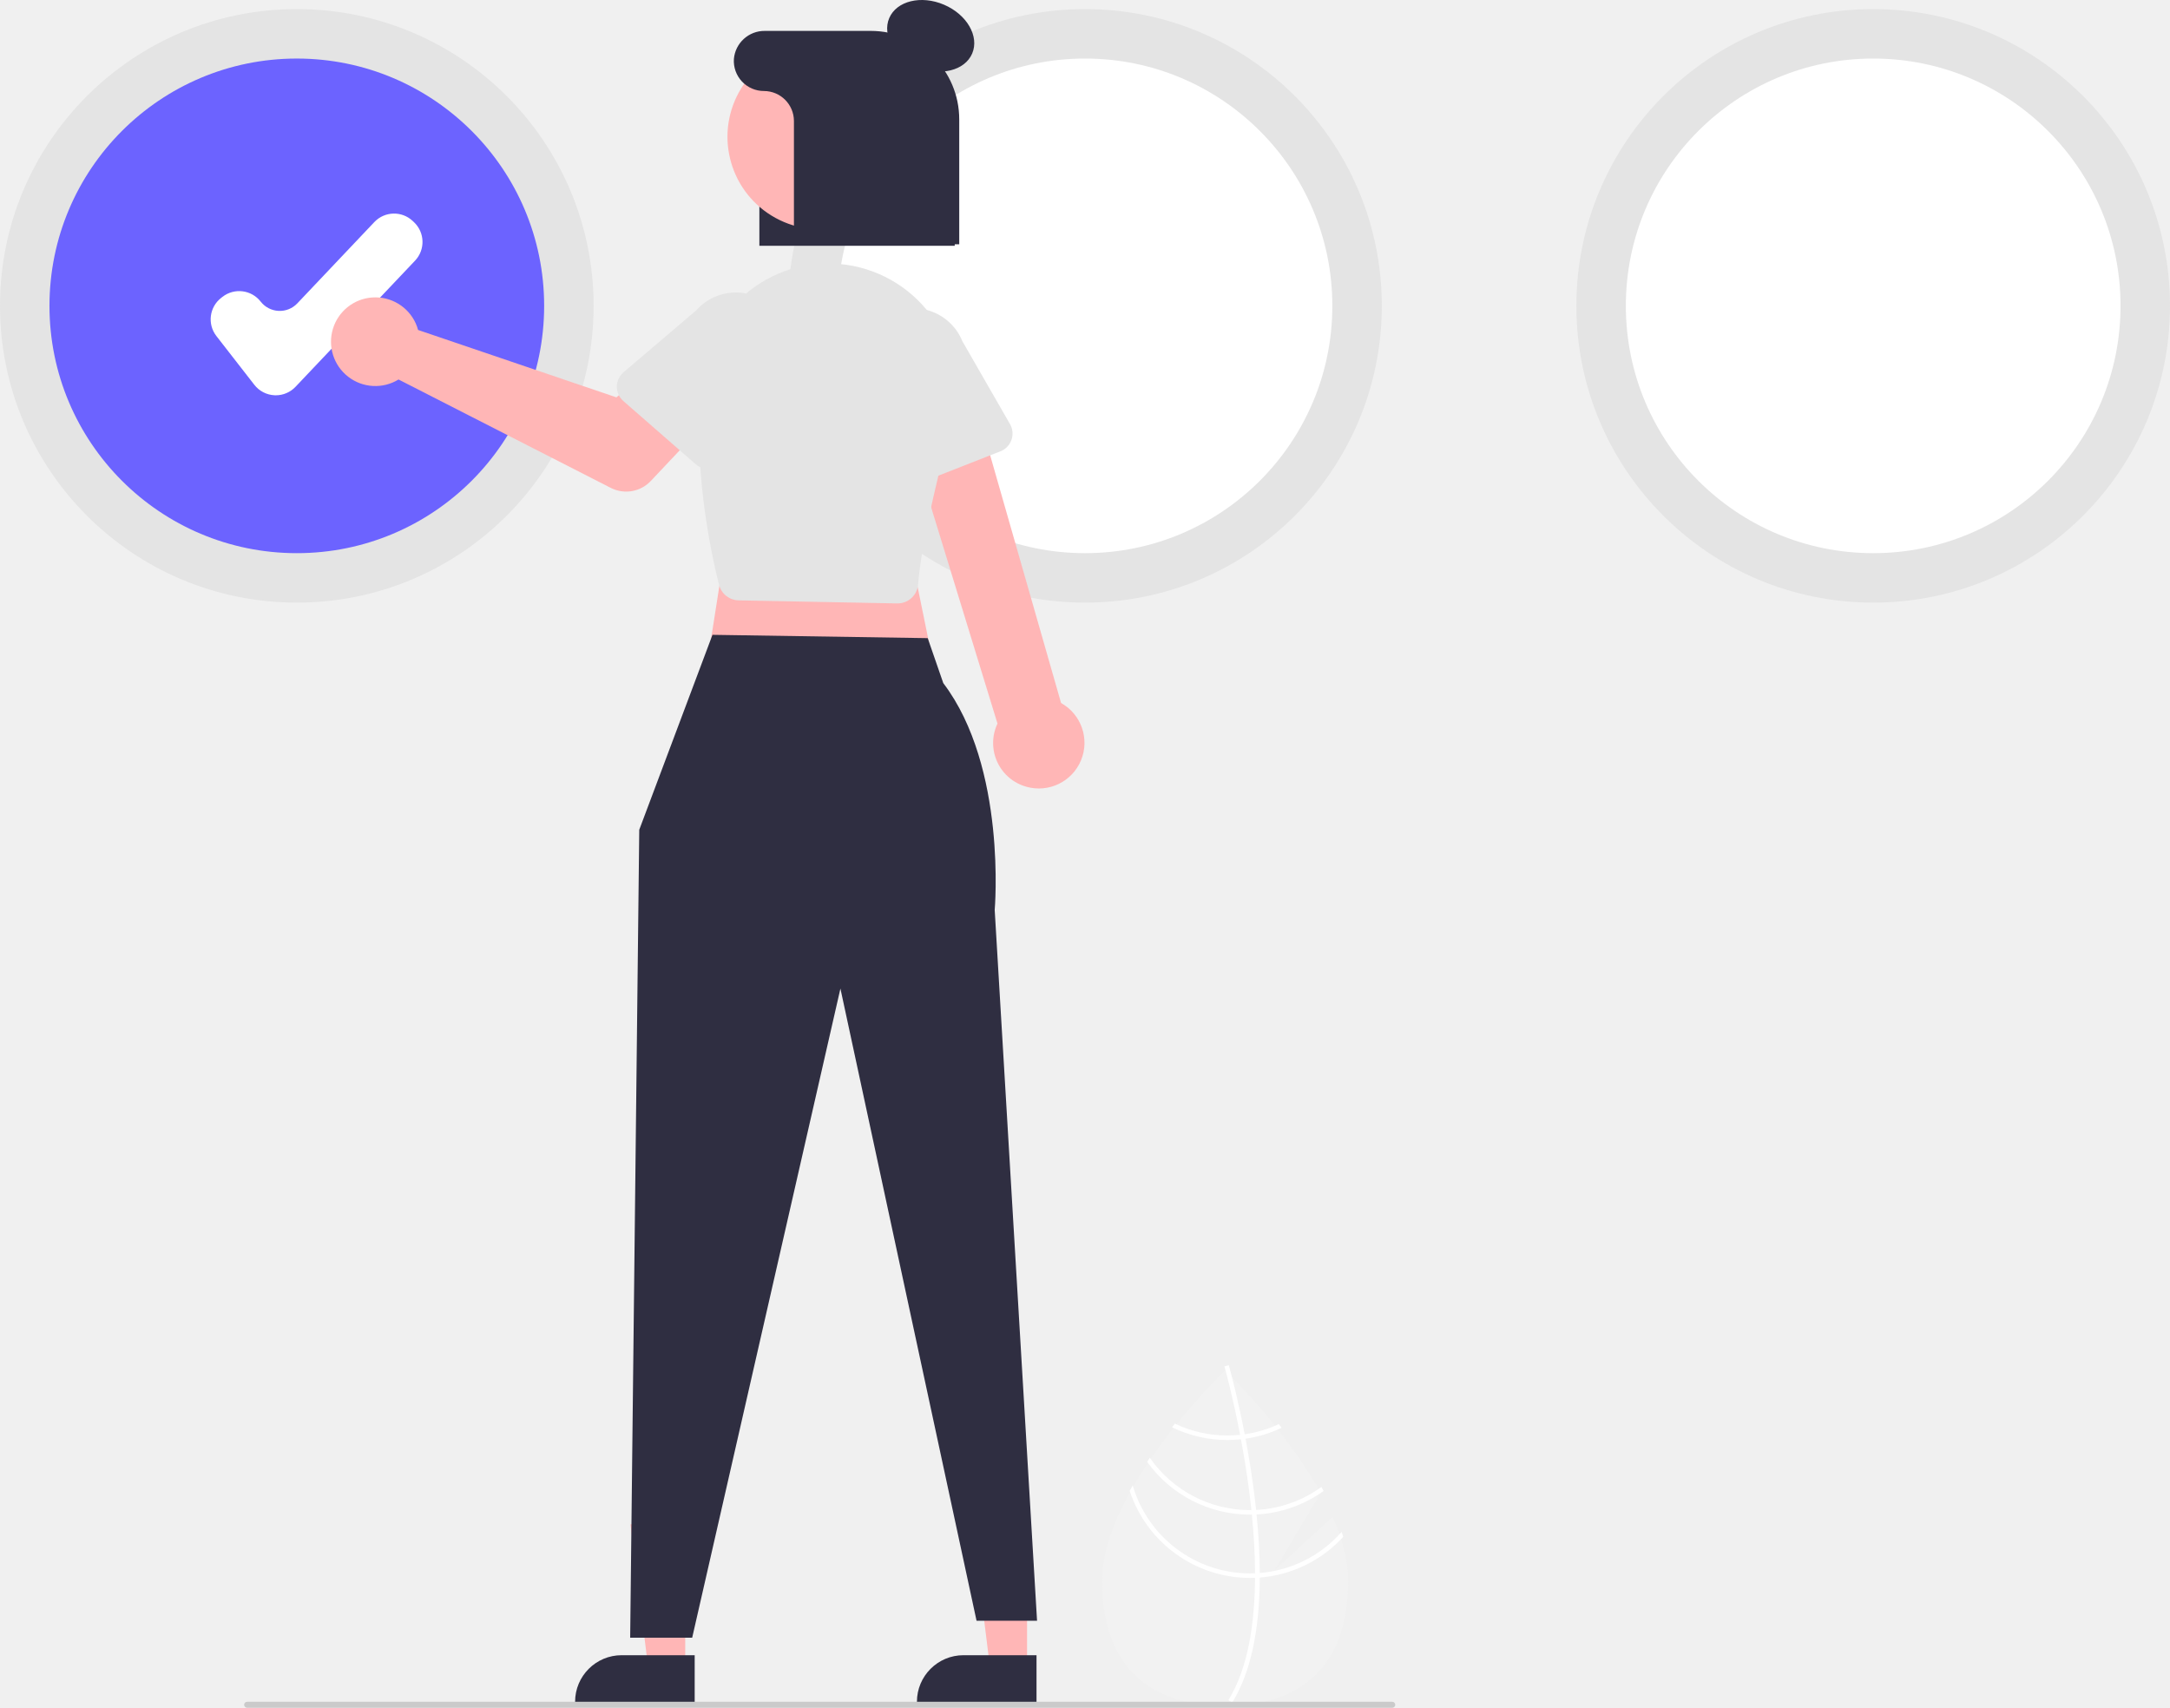
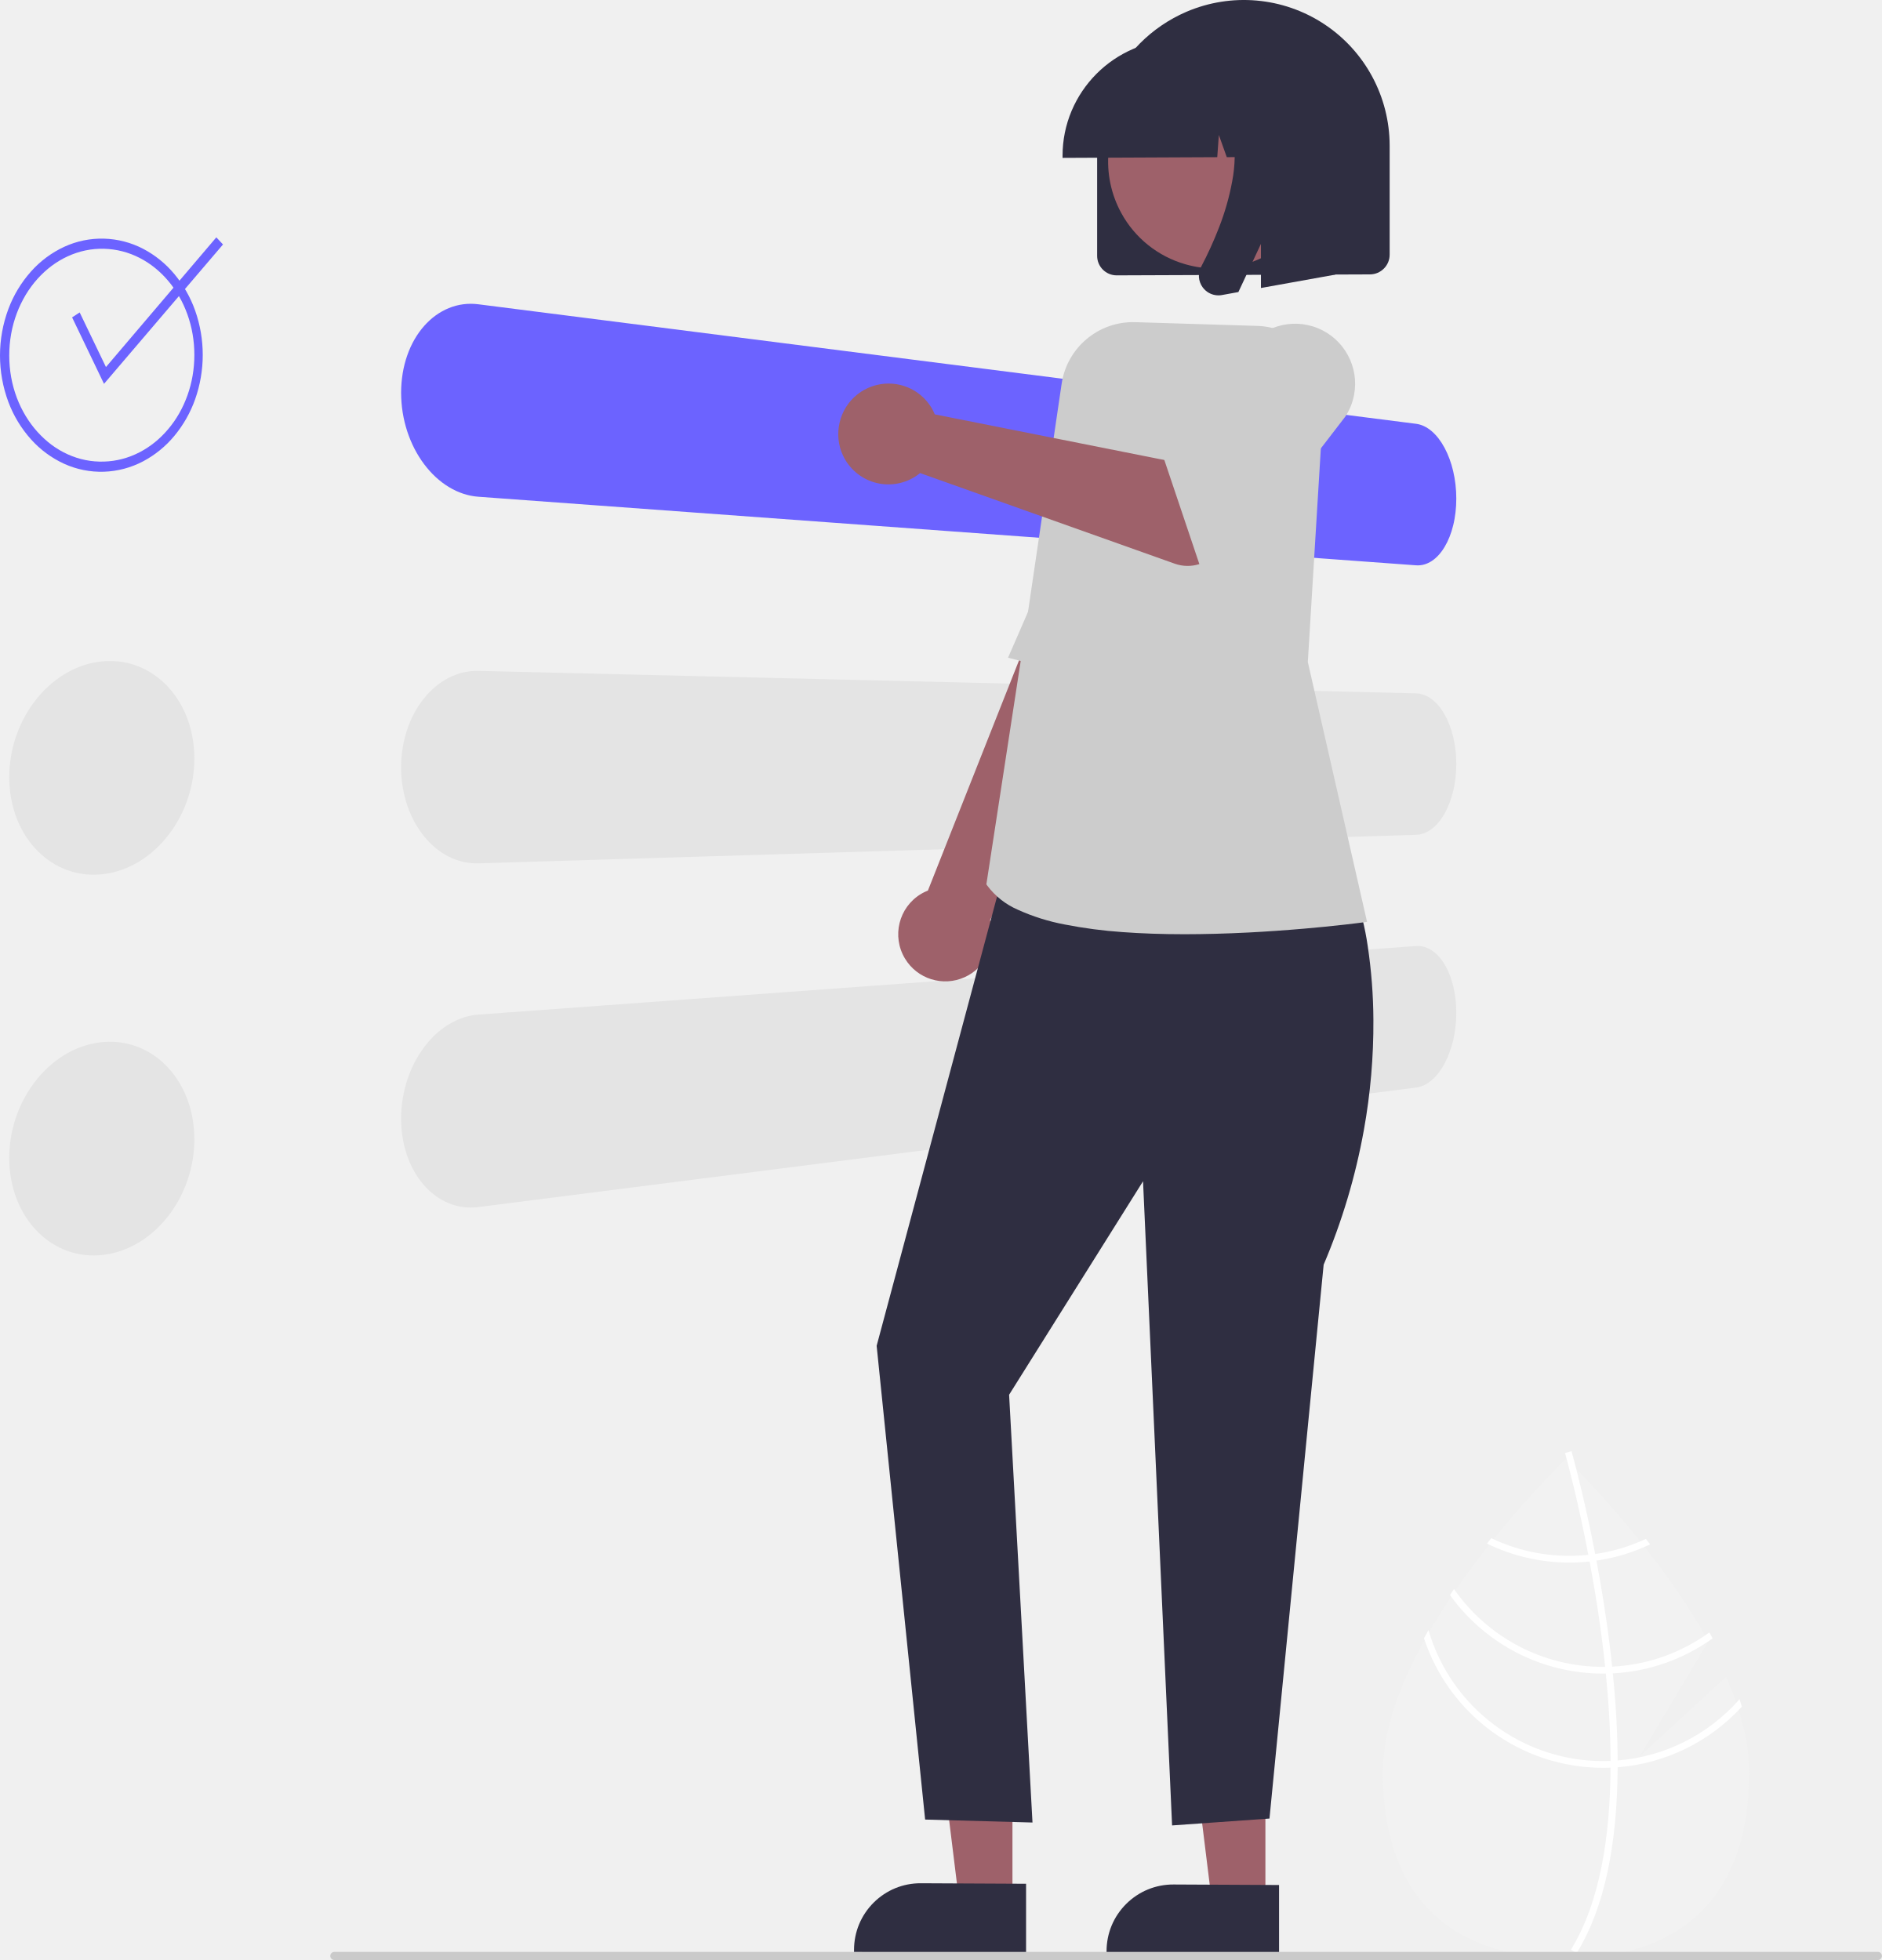
- <svg xmlns="http://www.w3.org/2000/svg" id="accd11e2-29f9-4e91-8363-bcf43fd88ac6" data-name="Layer 1" width="722" height="568.282" viewBox="0 0 722 568.282">
-   <path d="M682.382,670.593l-19.269,17.739,15.313-25.695c-12.065-21.878-31.796-40.787-31.796-40.787s-40.936,39.22-40.936,70.05,18.328,41.594,40.936,41.594c22.608,0,40.936-10.765,40.936-41.594C687.566,685.039,685.535,677.761,682.382,670.593Z" transform="translate(-239 -165.8589)" fill="#f2f2f2" />
-   <path d="M658.157,689.293v1.52c-.09,17.664-3.069,31.446-8.915,41.151-.083.143-.173.278-.256.421l-.654-.399-.624-.391c6.485-10.48,8.779-25.292,8.862-40.699.008-.497.015-1.001.008-1.505-.023-6.522-.421-13.12-1.061-19.53-.045-.497-.098-1.001-.15-1.505-.888-8.456-2.167-16.536-3.476-23.555-.09-.497-.188-.993-.286-1.482-2.264-11.871-4.574-20.47-5.101-22.373-.06-.233-.098-.361-.105-.391l.715-.203.008-.008.722-.203c.008.03.135.459.346,1.256.805,2.979,2.896,11.066,4.95,21.734.09.481.188.978.278,1.475,1.068,5.695,2.114,12.059,2.942,18.74q.316,2.516.564,4.965c.06.504.113,1.008.158,1.505Q658.12,680.209,658.157,689.293Z" transform="translate(-239 -165.8589)" fill="#fff" />
-   <path d="M653.14,643.131c-.504.068-1.016.135-1.535.188a41.502,41.502,0,0,1-4.243.218,40.371,40.371,0,0,1-17.453-3.942c-.316.399-.632.797-.955,1.204a41.866,41.866,0,0,0,18.409,4.243,42.941,42.941,0,0,0,4.529-.241c.512-.053,1.023-.12,1.527-.196a41.514,41.514,0,0,0,11.999-3.634q-.485-.621-.948-1.219A40.233,40.233,0,0,1,653.14,643.131Z" transform="translate(-239 -165.8589)" fill="#fff" />
-   <path d="M656.924,668.311q-.779.045-1.557.045c-.158.008-.323.008-.481.008a40.585,40.585,0,0,1-33.312-17.401c-.301.444-.602.888-.895,1.339A42.092,42.092,0,0,0,654.885,669.868c.211,0,.421,0,.632-.008.527-.008,1.046-.023,1.565-.045a41.87,41.87,0,0,0,22.306-7.824c-.241-.444-.481-.888-.73-1.332A40.307,40.307,0,0,1,656.924,668.311Z" transform="translate(-239 -165.8589)" fill="#fff" />
-   <path d="M658.157,689.293c-.527.045-1.053.075-1.58.098-.564.023-1.128.038-1.693.038a40.695,40.695,0,0,1-39.014-29.28c-.339.609-.677,1.211-1.001,1.821A42.185,42.185,0,0,0,654.885,690.933c.564,0,1.128-.008,1.685-.038.534-.015,1.061-.045,1.587-.083a42.062,42.062,0,0,0,27.76-13.549c-.158-.557-.339-1.106-.519-1.663A40.564,40.564,0,0,1,658.157,689.293Z" transform="translate(-239 -165.8589)" fill="#fff" />
-   <circle cx="98.754" cy="101.778" r="98.754" fill="#e4e4e4" />
-   <circle cx="98.754" cy="101.778" r="82.295" fill="#6c63ff" />
-   <circle cx="361" cy="101.778" r="98.754" fill="#e4e4e4" />
-   <circle cx="361" cy="101.778" r="82.295" fill="#fff" />
-   <circle cx="623.246" cy="101.778" r="98.754" fill="#e4e4e4" />
-   <circle cx="623.246" cy="101.778" r="82.295" fill="#fff" />
-   <path d="M330.761,297.397q-.221,0-.442-.011a9.035,9.035,0,0,1-6.699-3.48l-12.624-16.23a9.054,9.054,0,0,1,1.586-12.691l.454-.354a9.055,9.055,0,0,1,12.692,1.586,8.044,8.044,0,0,0,12.189.594l25.632-27.058a9.044,9.044,0,0,1,12.786-.345l.418.396a9.043,9.043,0,0,1,.345,12.785l-39.775,41.983A9.033,9.033,0,0,1,330.761,297.397Z" transform="translate(-239 -165.8589)" fill="#fff" />
-   <path d="M556.657,247.641h-65V191.112a13.225,13.225,0,0,1,13.437-12.97h21.606c16.518,0,29.957,12.972,29.957,28.916Z" transform="translate(-239 -165.8589)" fill="#2f2e41" />
-   <polygon points="341.722 554.819 329.383 554.818 323.512 507.223 341.724 507.224 341.722 554.819" fill="#ffb6b6" />
-   <path d="M583.869,732.639l-39.788-.001v-.503a15.487,15.487,0,0,1,15.487-15.486h.001l24.301.001Z" transform="translate(-239 -165.8589)" fill="#2f2e41" />
-   <polygon points="227.987 554.819 215.647 554.818 209.777 507.223 227.989 507.224 227.987 554.819" fill="#ffb6b6" />
-   <path d="M470.134,732.639l-39.788-.001v-.503a15.487,15.487,0,0,1,15.487-15.486h.001l24.301.001Z" transform="translate(-239 -165.8589)" fill="#2f2e41" />
-   <polygon points="242.886 172.448 234.834 223.78 311.328 224.786 301.263 175.468 242.886 172.448" fill="#ffb6b6" />
-   <path d="M476.054,377.105l-24.363,64.872-3.02,268.84H469.305l49.319-215.999L563.916,705.178h20.13L569.955,468.65s4.155-47.474-17.111-75.488l-5.176-14.955Z" transform="translate(-239 -165.8589)" fill="#2f2e41" />
-   <path d="M580.558,427.676a15.1,15.1,0,0,1-9.675-21.036L538.341,300.546,562.277,295.801l29.763,103.995a15.182,15.182,0,0,1-11.482,27.881Z" transform="translate(-239 -165.8589)" fill="#ffb6b6" />
-   <path d="M537.492,366.656l-52.73-1.018a6.894,6.894,0,0,1-6.534-5.193c-2.827-11.192-9.046-40.359-5.747-69.41a42.365,42.365,0,0,1,48.153-37.06A42.384,42.384,0,0,1,555.622,306.696c-6.637,25.206-10.387,43.239-11.143,53.598A6.878,6.878,0,0,1,538.969,366.526h0a6.857,6.857,0,0,1-1.33.131C537.59,366.657,537.541,366.657,537.492,366.656Z" transform="translate(-239 -165.8589)" fill="#e4e4e4" />
-   <path d="M377.322,273.464a14.795,14.795,0,0,1,.778,2.196L444.103,298.088l12.754-11.142,19.33,17.05L455.526,325.914a11.245,11.245,0,0,1-13.298,2.301l-70.627-36.076a14.755,14.755,0,1,1,5.721-18.675Z" transform="translate(-239 -165.8589)" fill="#ffb6b6" />
-   <path d="M444.24,294.511a6.319,6.319,0,0,1,2.222-4.775L470.629,269.15a17.567,17.567,0,0,1,26.529,23.034l-17.21,26.799a6.325,6.325,0,0,1-9.483,1.346l-24.061-21.015A6.318,6.318,0,0,1,444.24,294.511Z" transform="translate(-239 -165.8589)" fill="#e4e4e4" />
-   <path d="M536.883,327.42a6.318,6.318,0,0,1-3.216-4.171l-7.145-30.932a17.567,17.567,0,0,1,32.662-12.942l15.864,27.617a6.325,6.325,0,0,1-3.172,9.038l-29.734,11.681A6.318,6.318,0,0,1,536.883,327.42Z" transform="translate(-239 -165.8589)" fill="#e4e4e4" />
-   <ellipse cx="548.664" cy="177.771" rx="11.254" ry="15.005" transform="translate(-69.34548 446.6375) rotate(-66.86956)" fill="#2f2e41" />
-   <circle cx="511.819" cy="211.388" r="30.775" transform="translate(-158.1633 393.2323) rotate(-61.33681)" fill="#ffb6b6" />
-   <path d="M528.701,176.141H493.5a10.228,10.228,0,0,0-10.321,9.334,10.001,10.001,0,0,0,9.978,10.666h0a10,10,0,0,1,10,10v41h55V205.598A29.457,29.457,0,0,0,528.701,176.141Z" transform="translate(-239 -165.8589)" fill="#2f2e41" />
-   <path d="M702.224,734.141h-381a1,1,0,0,1,0-2h381a1,1,0,0,1,0,2Z" transform="translate(-239 -165.8589)" fill="#cacaca" />
+ <svg xmlns="http://www.w3.org/2000/svg" id="a88bfab2-2a3c-46f9-a795-93d759d2a03a" data-name="Layer 1" width="559.174" height="582.5" viewBox="0 0 559.174 582.5">
+   <path d="M833.267,657.097l-25.613,23.58,20.355-34.155c-16.037-29.082-42.266-54.216-42.266-54.216s-54.415,52.134-54.415,93.115,24.362,55.29,54.415,55.29c30.052,0,54.415-14.309,54.415-55.29C840.158,676.299,837.458,666.626,833.267,657.097Z" transform="translate(-320.4128 -158.75)" fill="#f2f2f2" />
+   <path d="M801.066,681.954v2.02c-.12,23.48-4.08,41.8-11.85,54.7-.11.19-.23.37-.34.56l-.87-.53-.83-.52c8.62-13.93,11.67-33.62,11.78-54.1.01-.66.02-1.33.01-2-.03-8.67-.56-17.44-1.41-25.96-.06-.66-.13-1.33-.2-2-1.18-11.24-2.88-21.98-4.62-31.31-.12-.66-.25-1.32-.38-1.97-3.01-15.78-6.08-27.21-6.78-29.74-.08-.31-.13-.48-.14-.52l.95-.27.01-.01.96-.27c.01.04.18.61.46,1.67,1.07,3.96,3.85,14.71,6.58,28.89.12.64.25,1.3.37,1.96,1.42,7.57,2.81,16.03,3.91,24.91q.42,3.345.75,6.6c.08.67.15,1.34.21,2Q801.016,669.879,801.066,681.954Z" transform="translate(-320.4128 -158.75)" fill="#fff" />
+   <path d="M794.396,620.594c-.67.09-1.35.18-2.04.25a55.167,55.167,0,0,1-5.64.29,53.664,53.664,0,0,1-23.2-5.24c-.42.53-.84,1.06-1.27,1.6a55.651,55.651,0,0,0,24.47,5.64,57.08,57.08,0,0,0,6.02-.32c.68-.07,1.36-.16,2.03-.26a55.182,55.182,0,0,0,15.95-4.83q-.645-.825-1.26-1.62A53.48,53.48,0,0,1,794.396,620.594Z" transform="translate(-320.4128 -158.75)" fill="#fff" />
+   <path d="M799.426,654.064q-1.035.06-2.07.06c-.21.01-.43.01-.64.01a53.948,53.948,0,0,1-44.28-23.13c-.4.59-.8,1.18-1.19,1.78a55.952,55.952,0,0,0,45.47,23.35c.28,0,.56,0,.84-.01.7-.01,1.39-.03,2.08-.06a55.656,55.656,0,0,0,29.65-10.4c-.32-.59-.64-1.18-.97-1.77A53.578,53.578,0,0,1,799.426,654.064Z" transform="translate(-320.4128 -158.75)" fill="#fff" />
+   <path d="M801.066,681.954c-.7.06-1.4.1-2.1.13-.75.03-1.5.05-2.25.05a54.094,54.094,0,0,1-51.86-38.92c-.45.81-.9,1.61-1.33,2.42a56.075,56.075,0,0,0,53.19,38.5c.75,0,1.5-.01,2.24-.05.71-.02,1.41-.06,2.11-.11a55.911,55.911,0,0,0,36.9-18.01c-.21-.74-.45-1.47-.69-2.21A53.92,53.92,0,0,1,801.066,681.954Z" transform="translate(-320.4128 -158.75)" fill="#fff" />
+   <path id="f3dd3be3-e3f2-4729-8854-c6cb5bd65852" data-name="Rectangle 1 - Outline" d="M741.16,284.699,462.571,249.181a18.086,18.086,0,0,0-2.263-.147,17.258,17.258,0,0,0-2.231.141,17.065,17.065,0,0,0-2.19.429,17.498,17.498,0,0,0-2.14.722,18.222,18.222,0,0,0-1.992.963,18.957,18.957,0,0,0-1.889,1.204,20.222,20.222,0,0,0-1.777,1.451,22.086,22.086,0,0,0-1.659,1.685,23.762,23.762,0,0,0-1.512,1.904q-.714,1.003-1.34,2.086-.626,1.087-1.162,2.261t-.977,2.427q-.457,1.295-.802,2.648t-.575,2.753q-.226,1.399-.347,2.843t-.12,2.924q.005,1.478.12,2.947t.347,2.913q.234,1.451.578,2.872t.802,2.811q.442,1.342.977,2.623.536,1.282,1.162,2.494t1.34,2.355q.713,1.147,1.512,2.208t1.659,2.023q.859.957,1.777,1.806t1.889,1.585a23.625,23.625,0,0,0,1.992,1.358,21.765,21.765,0,0,0,2.14,1.147,20.075,20.075,0,0,0,2.19.868,18.974,18.974,0,0,0,2.231.589,18.476,18.476,0,0,0,2.263.307L741.162,326.758a7.056,7.056,0,0,0,2.407-.241,7.552,7.552,0,0,0,1.162-.429,8.599,8.599,0,0,0,1.128-.632,10.035,10.035,0,0,0,1.042-.794,11.676,11.676,0,0,0,.982-.963,13.852,13.852,0,0,0,.918-1.127q.444-.604.853-1.288t.774-1.426q.365-.743.683-1.543.319-.799.59-1.654t.494-1.76q.235-.937.404-1.907t.29-1.969q.117-.999.175-2.025t.058-2.074q-.004-1.047-.058-2.085t-.175-2.06q-.117-1.022-.29-2.027t-.404-1.989q-.223-.951-.494-1.859-.268-.896-.59-1.765t-.683-1.685q-.364-.815-.774-1.582t-.853-1.459q-.443-.692-.918-1.312t-.982-1.16a13.498,13.498,0,0,0-1.042-1.004,11.325,11.325,0,0,0-1.128-.858,9.502,9.502,0,0,0-1.162-.662,8.275,8.275,0,0,0-1.192-.462,7.597,7.597,0,0,0-1.218-.259" transform="translate(-320.4128 -158.75)" fill="#6c63ff" />
+   <path id="f1003c66-3f14-4be1-907c-7cdab0d8529f" data-name="Rectangle 3 - Outline" d="M741.16,364.805,462.571,358.132a17.909,17.909,0,0,0-4.494.459,18.344,18.344,0,0,0-2.19.656,19.418,19.418,0,0,0-2.14.939,20.721,20.721,0,0,0-1.992,1.165,21.902,21.902,0,0,0-1.889,1.402,23.579,23.579,0,0,0-1.777,1.635q-.861.876-1.659,1.863-.798.989-1.512,2.062-.714,1.073-1.34,2.225t-1.162,2.381q-.536,1.229-.977,2.528-.457,1.345-.802,2.733t-.575,2.812q-.226,1.424-.347,2.881t-.12,2.936q.005,1.479.12,2.935t.347,2.878q.234,1.416.578,2.801t.802,2.728q.442,1.302.977,2.528t1.162,2.374q.626,1.148,1.34,2.216.713,1.064,1.512,2.046t1.659,1.853a23.351,23.351,0,0,0,1.777,1.624,21.709,21.709,0,0,0,1.889,1.39,20.544,20.544,0,0,0,1.992,1.152,19.277,19.277,0,0,0,2.14.926,18.248,18.248,0,0,0,2.19.642,17.817,17.817,0,0,0,2.231.361,18.005,18.005,0,0,0,2.263.073l278.586-8.476a7.253,7.253,0,0,0,1.218-.141,7.574,7.574,0,0,0,1.192-.345,8.437,8.437,0,0,0,1.162-.549,9.871,9.871,0,0,0,1.128-.749,11.676,11.676,0,0,0,1.042-.903,13.635,13.635,0,0,0,.982-1.064q.474-.568.918-1.222t.853-1.376q.409-.727.774-1.507t.683-1.613q.319-.846.59-1.723t.494-1.806q.235-.951.404-1.939t.29-1.999q.117-1.015.175-2.046t.058-2.08q-.004-1.039-.058-2.075t-.175-2.046q-.117-1.014-.29-1.997t-.404-1.946q-.224-.929-.495-1.81t-.589-1.712q-.317-.831-.681-1.609t-.774-1.501q-.41-.723-.853-1.372t-.918-1.217a13.505,13.505,0,0,0-.982-1.058,11.566,11.566,0,0,0-1.042-.896,9.784,9.784,0,0,0-1.128-.742,8.372,8.372,0,0,0-1.163-.539,7.536,7.536,0,0,0-1.192-.338,7.237,7.237,0,0,0-1.218-.132" transform="translate(-320.4128 -158.75)" fill="#e4e4e4" />
+   <path id="e5b3fa8a-e15d-46b1-859f-01f7147e98c8" data-name="Rectangle 4 - Outline" d="M741.16,439.903,462.571,460.278a18.476,18.476,0,0,0-2.263.307,18.974,18.974,0,0,0-2.231.589,20.076,20.076,0,0,0-2.19.868,21.771,21.771,0,0,0-2.14,1.147,23.63,23.63,0,0,0-1.992,1.358q-.973.743-1.889,1.585-.916.846-1.777,1.806t-1.659,2.024q-.798,1.068-1.512,2.21-.714,1.142-1.34,2.355-.626,1.213-1.162,2.494t-.977,2.623q-.457,1.387-.802,2.811t-.575,2.869q-.226,1.447-.347,2.914t-.12,2.947q.005,1.479.12,2.924t.347,2.844q.234,1.404.578,2.754t.802,2.648q.442,1.254.977,2.427.536,1.174,1.162,2.261t1.34,2.086a23.758,23.758,0,0,0,1.512,1.904,22.084,22.084,0,0,0,1.659,1.685,20.224,20.224,0,0,0,1.777,1.451,18.96,18.96,0,0,0,1.889,1.204,18.222,18.222,0,0,0,1.992.963,17.492,17.492,0,0,0,2.14.722,17.066,17.066,0,0,0,2.19.429,17.26,17.26,0,0,0,2.231.141,18.092,18.092,0,0,0,2.263-.147l278.586-35.509a7.596,7.596,0,0,0,1.218-.259,8.272,8.272,0,0,0,1.192-.462,9.502,9.502,0,0,0,1.162-.662,11.325,11.325,0,0,0,1.128-.858,13.498,13.498,0,0,0,1.042-1.004q.501-.542.982-1.16.474-.619.918-1.312t.853-1.459q.409-.761.774-1.582t.683-1.685q.319-.868.59-1.776t.494-1.859q.235-.985.404-1.99t.29-2.027q.117-1.022.175-2.06t.058-2.086q-.005-1.042-.059-2.068t-.175-2.025q-.116-1.003-.289-1.973t-.404-1.907q-.223-.906-.494-1.76-.267-.853-.589-1.654t-.683-1.543q-.367-.737-.778-1.423t-.853-1.288a13.854,13.854,0,0,0-.918-1.127,11.677,11.677,0,0,0-.982-.963,10.034,10.034,0,0,0-1.042-.794,8.599,8.599,0,0,0-1.128-.632,7.553,7.553,0,0,0-1.162-.429,7.055,7.055,0,0,0-2.408-.241" transform="translate(-320.4128 -158.75)" fill="#e4e4e4" />
+   <path id="bafb1f3d-b2ca-45c8-ab7e-ed03dda6d8fc" data-name="Path 5" d="M589.314,443.636a13.972,13.972,0,0,0,25.287-11.439l53.993-110.925-25.845-15.668L596.119,423.429q-.267.104-.526.218t-.517.238q-.257.124-.511.261t-.503.288a13.989,13.989,0,0,0-4.75,19.201Z" transform="translate(-320.4128 -158.75)" fill="#9e616a" />
+   <path id="a23fb8c4-4f70-46f7-bb51-5893ecfd1d6a" data-name="Path 8" d="M658.287,364.045l-38.357-9.831s1.252-2.831,3.288-7.521,4.879-11.23,8.078-18.656,6.748-15.722,10.215-23.923,6.838-16.304,9.678-23.327,6.066-11.23,9.308-13.587a12.797,12.797,0,0,1,9.405-2.5,18.177,18.177,0,0,1,7.277,2.77A19.818,19.818,0,0,1,680.1,269.686l8.893,16.173Z" transform="translate(-320.4128 -158.75)" fill="#ccc" />
+   <path id="bf4ad07a-caea-45f0-95a0-f5e060234fe8" data-name="Ellipse 3 - Outline" d="M351.315,355.26a24.918,24.918,0,0,0-2.769.361,25.343,25.343,0,0,0-2.729.669,26.35,26.35,0,0,0-2.68.98,27.959,27.959,0,0,0-2.621,1.288q-1.248.702-2.44,1.526t-2.315,1.772q-1.122.945-2.178,2.015t-2.034,2.257q-.979,1.187-1.855,2.459t-1.644,2.622q-.761,1.352-1.423,2.777t-1.204,2.917q-.565,1.547-.988,3.126t-.707,3.185q-.284,1.606-.426,3.233t-.142,3.268q0,1.641.142,3.239t.426,3.148q.283,1.549.707,3.043t.985,2.926q.546,1.383,1.204,2.676a28.575,28.575,0,0,0,1.425,2.489,27.291,27.291,0,0,0,1.644,2.287,26.51,26.51,0,0,0,1.856,2.091,25.409,25.409,0,0,0,2.034,1.849,24.073,24.073,0,0,0,2.179,1.581,23.191,23.191,0,0,0,4.755,2.34,22.744,22.744,0,0,0,5.296,1.204,23.287,23.287,0,0,0,2.729.12,24.487,24.487,0,0,0,2.769-.196,25.371,25.371,0,0,0,2.754-.507,25.872,25.872,0,0,0,2.69-.808,26.948,26.948,0,0,0,2.618-1.104,28.599,28.599,0,0,0,2.538-1.394q1.2-.749,2.338-1.606t2.204-1.827q1.067-.97,2.06-2.046t1.909-2.258q.922-1.181,1.736-2.433t1.524-2.57q.71-1.318,1.314-2.698t1.101-2.817q.515-1.488.902-3.001t.645-3.048q.258-1.536.388-3.088t.13-3.116q-.001-1.565-.13-3.091t-.388-3.009q-.258-1.481-.645-2.918t-.902-2.82q-.5-1.339-1.101-2.596-.61-1.254-1.321-2.434a27.302,27.302,0,0,0-3.254-4.349,25.785,25.785,0,0,0-1.904-1.877,24.393,24.393,0,0,0-2.06-1.633,23.563,23.563,0,0,0-2.204-1.386,23.292,23.292,0,0,0-2.342-1.132,22.721,22.721,0,0,0-5.154-1.463,23.071,23.071,0,0,0-2.69-.268,24.145,24.145,0,0,0-2.754.046" transform="translate(-320.4128 -158.75)" fill="#e4e4e4" />
+   <path id="b68b3c2d-1cd9-4a2b-b264-66241f72f014" data-name="Ellipse 3 - Outline" d="M351.315,468.413a24.918,24.918,0,0,0-2.769.361,25.345,25.345,0,0,0-2.729.669,26.353,26.353,0,0,0-2.68.98,27.959,27.959,0,0,0-2.621,1.288q-1.248.702-2.44,1.526t-2.315,1.772q-1.122.945-2.178,2.015t-2.034,2.257q-.979,1.187-1.855,2.459t-1.644,2.622q-.761,1.352-1.423,2.777t-1.204,2.917q-.565,1.547-.988,3.126t-.707,3.185q-.284,1.606-.426,3.233t-.142,3.268q0,1.641.142,3.239t.426,3.148q.283,1.549.707,3.043t.985,2.926q.546,1.383,1.204,2.676a28.575,28.575,0,0,0,1.425,2.489,27.291,27.291,0,0,0,1.644,2.287,26.51,26.51,0,0,0,1.856,2.091,25.409,25.409,0,0,0,2.034,1.849,24.077,24.077,0,0,0,2.179,1.581,23.192,23.192,0,0,0,4.755,2.34,22.743,22.743,0,0,0,5.296,1.204,23.287,23.287,0,0,0,2.729.12,24.49,24.49,0,0,0,2.769-.196,25.371,25.371,0,0,0,2.754-.507,25.867,25.867,0,0,0,2.69-.808,26.945,26.945,0,0,0,2.618-1.104,28.597,28.597,0,0,0,2.538-1.394q1.2-.749,2.338-1.606t2.204-1.827q1.067-.97,2.06-2.046t1.909-2.258q.922-1.181,1.736-2.433t1.524-2.57q.71-1.318,1.314-2.698t1.101-2.817q.515-1.488.902-3.001t.645-3.048q.258-1.536.388-3.088t.13-3.117q-.001-1.565-.13-3.091t-.388-3.009q-.258-1.481-.645-2.918t-.902-2.82q-.5-1.339-1.101-2.596-.61-1.254-1.321-2.434a27.302,27.302,0,0,0-3.254-4.349,25.789,25.789,0,0,0-1.904-1.877,24.395,24.395,0,0,0-2.06-1.633,23.563,23.563,0,0,0-2.204-1.386,23.292,23.292,0,0,0-2.342-1.132,22.721,22.721,0,0,0-5.154-1.463,23.068,23.068,0,0,0-2.69-.268,24.143,24.143,0,0,0-2.754.046" transform="translate(-320.4128 -158.75)" fill="#e4e4e4" />
+   <path id="a5644fa4-417a-45bc-a470-f5aa82f96b47" data-name="Ellipse 2 - Outline" d="M351.32,232.68a24.346,24.346,0,0,0-2.769.09,23.985,23.985,0,0,0-2.729.404,24.238,24.238,0,0,0-2.68.722,25.11,25.11,0,0,0-2.621,1.034,26.092,26.092,0,0,0-2.44,1.284,26.783,26.783,0,0,0-2.315,1.548,27.973,27.973,0,0,0-2.179,1.806q-1.06.974-2.038,2.064-.979,1.092-1.855,2.28t-1.644,2.463q-.764,1.292-1.426,2.647t-1.204,2.8q-.561,1.489-.985,3.027t-.707,3.116q-.284,1.583-.426,3.192t-.142,3.25q0,1.638.142,3.25t.426,3.189q.283,1.577.707,3.112t.985,3.021q.546,1.436,1.204,2.793.662,1.352,1.43,2.623t1.644,2.452q.875,1.184,1.855,2.268t2.034,2.046a27.71,27.71,0,0,0,2.168,1.798,26.543,26.543,0,0,0,2.315,1.532,25.88,25.88,0,0,0,2.44,1.269,24.942,24.942,0,0,0,2.621,1.017,23.982,23.982,0,0,0,5.408,1.083,24.49,24.49,0,0,0,5.522-.167,24.154,24.154,0,0,0,2.69-.546,24.502,24.502,0,0,0,2.618-.85,25.456,25.456,0,0,0,2.538-1.147,26.498,26.498,0,0,0,2.342-1.373,27.221,27.221,0,0,0,2.204-1.614q1.067-.867,2.06-1.847t1.909-2.073q.922-1.093,1.736-2.265t1.524-2.422q.713-1.249,1.314-2.57t1.101-2.705q.515-1.437.902-2.913t.645-2.985q.258-1.516.388-3.055t.13-3.104q-.001-1.564-.13-3.103t-.388-3.047q-.258-1.508-.645-2.983t-.902-2.908q-.5-1.386-1.101-2.702t-1.321-2.565q-.71-1.237-1.524-2.408t-1.73-2.253q-.91-1.082-1.904-2.057t-2.06-1.833a26.963,26.963,0,0,0-2.203-1.603,26.273,26.273,0,0,0-2.342-1.359,25.272,25.272,0,0,0-2.538-1.132,24.363,24.363,0,0,0-2.618-.833,24.06,24.06,0,0,0-2.69-.53,24.369,24.369,0,0,0-2.754-.221m0-3.012a26.747,26.747,0,0,1,11.599,3.002,30.442,30.442,0,0,1,9.303,7.515,35.431,35.431,0,0,1,6.187,10.864,39.624,39.624,0,0,1,0,26.337,35.726,35.726,0,0,1-6.187,10.904,30.728,30.728,0,0,1-9.304,7.57,26.872,26.872,0,0,1-11.599,3.078,26.519,26.519,0,0,1-11.835-2.359,29.925,29.925,0,0,1-9.845-7.26,35.052,35.052,0,0,1-6.731-11.115,39.585,39.585,0,0,1,0-27.622,35.351,35.351,0,0,1,6.731-11.159,30.201,30.201,0,0,1,9.845-7.324,26.617,26.617,0,0,1,11.842-2.435Z" transform="translate(-320.4128 -158.75)" fill="#6c63ff" />
+   <path id="aeea3032-7d6f-43a2-9023-7da5e46a69d9" data-name="Path 1" d="M351.317,272.824l-9.482-19.754,2.251-1.466,7.81,16.228,32.793-38.544,1.985,2.115Z" transform="translate(-320.4128 -158.75)" fill="#6c63ff" />
+   <g id="b65364ff-7d92-487e-8061-939b37583c0d" data-name="Group 1">
+     <path id="efb13e16-1633-4e88-9f48-a8cd4f1f0a11" data-name="Path 1-2" d="M696.403,662.811l-23.473-.091,7.569,61.335,15.904.079Z" transform="translate(-320.4128 -158.75)" fill="#9e616a" />
+     <path id="b5b13dc0-906f-47cb-af24-0252d232cfd5" data-name="Path 2" d="M700.458,739.567l-51.253-.271v-.648a20.102,20.102,0,0,1,.383-3.918,19.598,19.598,0,0,1,2.955-7.12,20.124,20.124,0,0,1,5.543-5.516,19.609,19.609,0,0,1,7.135-2.924,20.11,20.11,0,0,1,3.921-.361h0l31.317.154Z" transform="translate(-320.4128 -158.75)" fill="#2f2e41" />
+   </g>
+   <g id="b7f9c824-5877-4162-b4d5-ccd00fd098dd" data-name="Group 2">
+     <path id="a1d436e5-b88b-4a37-a10d-47f639496f81" data-name="Path 3" d="M621.245,662.519l-23.406-.091,7.545,61.252,15.861.079Z" transform="translate(-320.4128 -158.75)" fill="#9e616a" />
+     <path id="aa34d611-dd92-4168-ad92-5f109db8b699" data-name="Path 4" d="M625.289,739.168l-51.118-.268V738.252a20.12,20.12,0,0,1,.383-3.912,19.592,19.592,0,0,1,2.947-7.111,20.066,20.066,0,0,1,5.53-5.511,19.539,19.539,0,0,1,7.117-2.917,20.032,20.032,0,0,1,3.911-.361h0l31.231.153Z" transform="translate(-320.4128 -158.75)" fill="#2f2e41" />
+   </g>
+   <path id="a2716e79-bed1-4374-9a2b-fced6059ca2b" data-name="Path 6" d="M620.25,411.829l-39.359,146.884,14.406,140.799,31.899.88-6.946-127.134,39.795-63.445L668.677,701.257l28.936-2.046,16.097-164.603a186.93,186.93,0,0,0,11.953-40.023,178.217,178.217,0,0,0,2.828-32.7,152.93,152.93,0,0,0-1.697-22.049,80.712,80.712,0,0,0-1.59-8.084l-11.735-11.897Z" transform="translate(-320.4128 -158.75)" fill="#2f2e41" />
+   <path d="M672.398,436.396c-6.619,0-12.83-.212-18.462-.632A138.618,138.618,0,0,1,636.802,433.508a61.013,61.013,0,0,1-13.975-4.4,22.425,22.425,0,0,1-9.064-7.154l-.268-.39,10.758-70.013,11.601-78.722a21.455,21.455,0,0,1,21.89-18.333l36.333,1.113a20.364,20.364,0,0,1,19.702,21.592l-4.77,78.29,17.593,77.224-1.246.174c-.501.066-2.432.321-5.457.662-3.953.444-7.99.845-11.997,1.19-5.67.489-11.218.873-16.491,1.143C684.725,436.225,678.316,436.39,672.398,436.396Z" transform="translate(-320.4128 -158.75)" fill="#ccc" />
+   <path id="ad5d6a80-02ce-46d1-bab9-e92b7dd0c553" data-name="Path 9" d="M652.236,240.585q-.014 0-.029,0a5.804,5.804,0,0,1-5.801-5.808V202.384a43.289,43.289,0,0,1,3.415-16.895,43.987,43.987,0,0,1,23.112-23.232,43.314,43.314,0,0,1,60.388,39.739v32.442a5.814,5.814,0,0,1-.46,2.273,5.909,5.909,0,0,1-3.113,3.12,5.833,5.833,0,0,1-2.274.468l-75.244.285Z" transform="translate(-320.4128 -158.75)" fill="#2f2e41" />
+   <path id="b726e025-86c8-4394-a2c8-021cc2286f1b" data-name="Ellipse 1" d="M709.487,191.275A31.931,31.931,0,0,1,672.564,237.27a31.559,31.559,0,0,1-18.983-15.208,31.931,31.931,0,0,1,36.897-45.983,31.559,31.559,0,0,1,19.008,15.197Z" transform="translate(-320.4128 -158.75)" fill="#9e616a" />
+   <path id="f57fd208-21ef-4a3c-a796-e350b3c4ef74" data-name="Path 10" d="M636.132,205.02a34.244,34.244,0,0,1,2.701-13.362,34.774,34.774,0,0,1,18.277-18.369,34.26,34.26,0,0,1,13.362-2.769l6.483-.033q.109-.001.218-.001a34.186,34.186,0,0,1,34.165,34.207v.649l-13.716.055L692.947,192.334l-.935,13.091-7.084.031-2.358-6.592-.473,6.6-45.958.206Z" transform="translate(-320.4128 -158.75)" fill="#2f2e41" />
+   <path id="a4aedf3a-b803-468c-96e6-3db664c8a6b9" data-name="Path 11" d="M580.916,273.165a15.047,15.047,0,0,0-5.785,2.835,14.648,14.648,0,0,0-3.36,3.767,15.288,15.288,0,0,0-2.21,9.537,14.635,14.635,0,0,0,1.351,4.857,14.889,14.889,0,0,0,21.381,6.271q.197-.127.391-.258t.38-.268q.188-.137.369-.278t.36-.286l75.683,26.936A11.406,11.406,0,0,0,682.557,322.192l17.942-24.843-21.693-14.608-11.384,12.932-69.262-13.778q-.113-.269-.235-.536t-.253-.531q-.134-.263-.277-.524t-.301-.517A14.877,14.877,0,0,0,580.916,273.165Z" transform="translate(-320.4128 -158.75)" fill="#9e616a" />
+   <path id="f92404ba-5ab9-4b2c-8e33-361dae08dca6" data-name="Path 12" d="M668.644,287.518c2.264-2.825,5.429-6.494,8.645-10.132s6.48-7.245,8.942-9.942,4.119-4.486,4.119-4.486a17.834,17.834,0,0,1,32.399,13.156,17.575,17.575,0,0,1-2.66,6.519s-2.469,3.231-6.196,8.054-8.714,11.243-13.744,17.625-10.109,12.732-14.025,17.419-6.672,7.715-7.06,7.455L665.403,292.58C665.015,292.32,666.38,290.343,668.644,287.518Z" transform="translate(-320.4128 -158.75)" fill="#ccc" />
+   <path id="ed7e3964-87ca-4ccc-8578-c3f29353ddd2" data-name="Path 13" d="M676.752,239.564a5.712,5.712,0,0,0,.241,3.136,5.842,5.842,0,0,0,.766,1.438,5.909,5.909,0,0,0,.949,1.02,5.795,5.795,0,0,0,3.765,1.369q.129-.001.258-.007t.258-.018q.13-.011.259-.029t.259-.041l4.868-.885,6.705-14.325v13.121l22.132-3.984V184.679l-37.103.178.917,1.065a25.519,25.519,0,0,1,5.778,12.557,41.599,41.599,0,0,1-.267,14.15,75.016,75.016,0,0,1-3.951,13.819,110.558,110.558,0,0,1-5.277,11.584A5.834,5.834,0,0,0,676.752,239.564Z" transform="translate(-320.4128 -158.75)" fill="#2f2e41" />
+   <path d="M419.755,741.25H878.384a1.204,1.204,0,0,0,0-2.408H419.755a1.204,1.204,0,1,0,0,2.408Z" transform="translate(-320.4128 -158.75)" fill="#cacaca" />
</svg>
